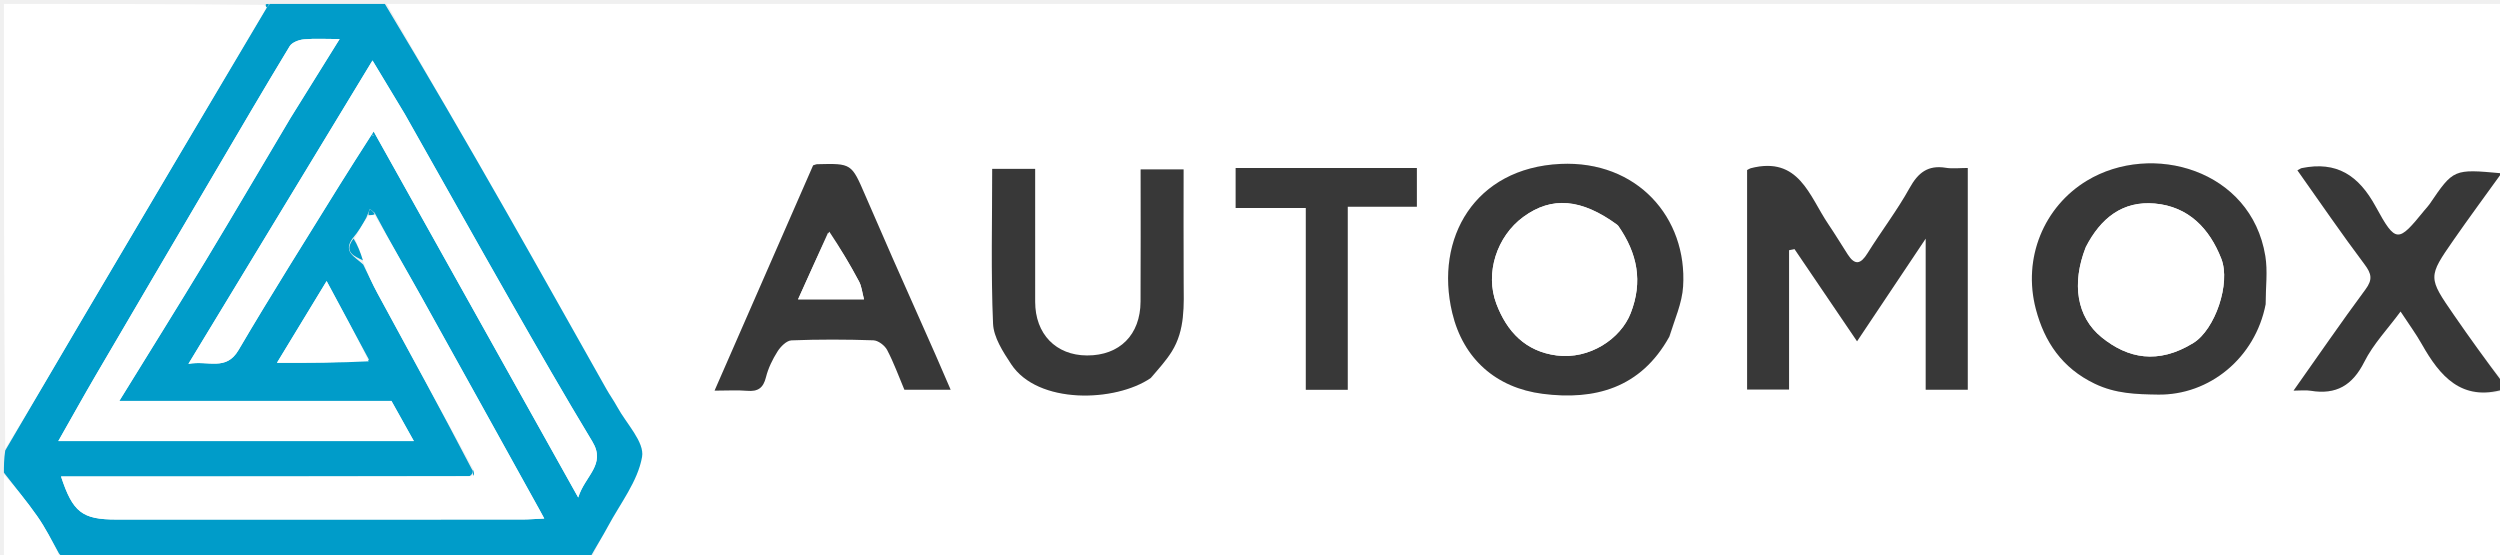
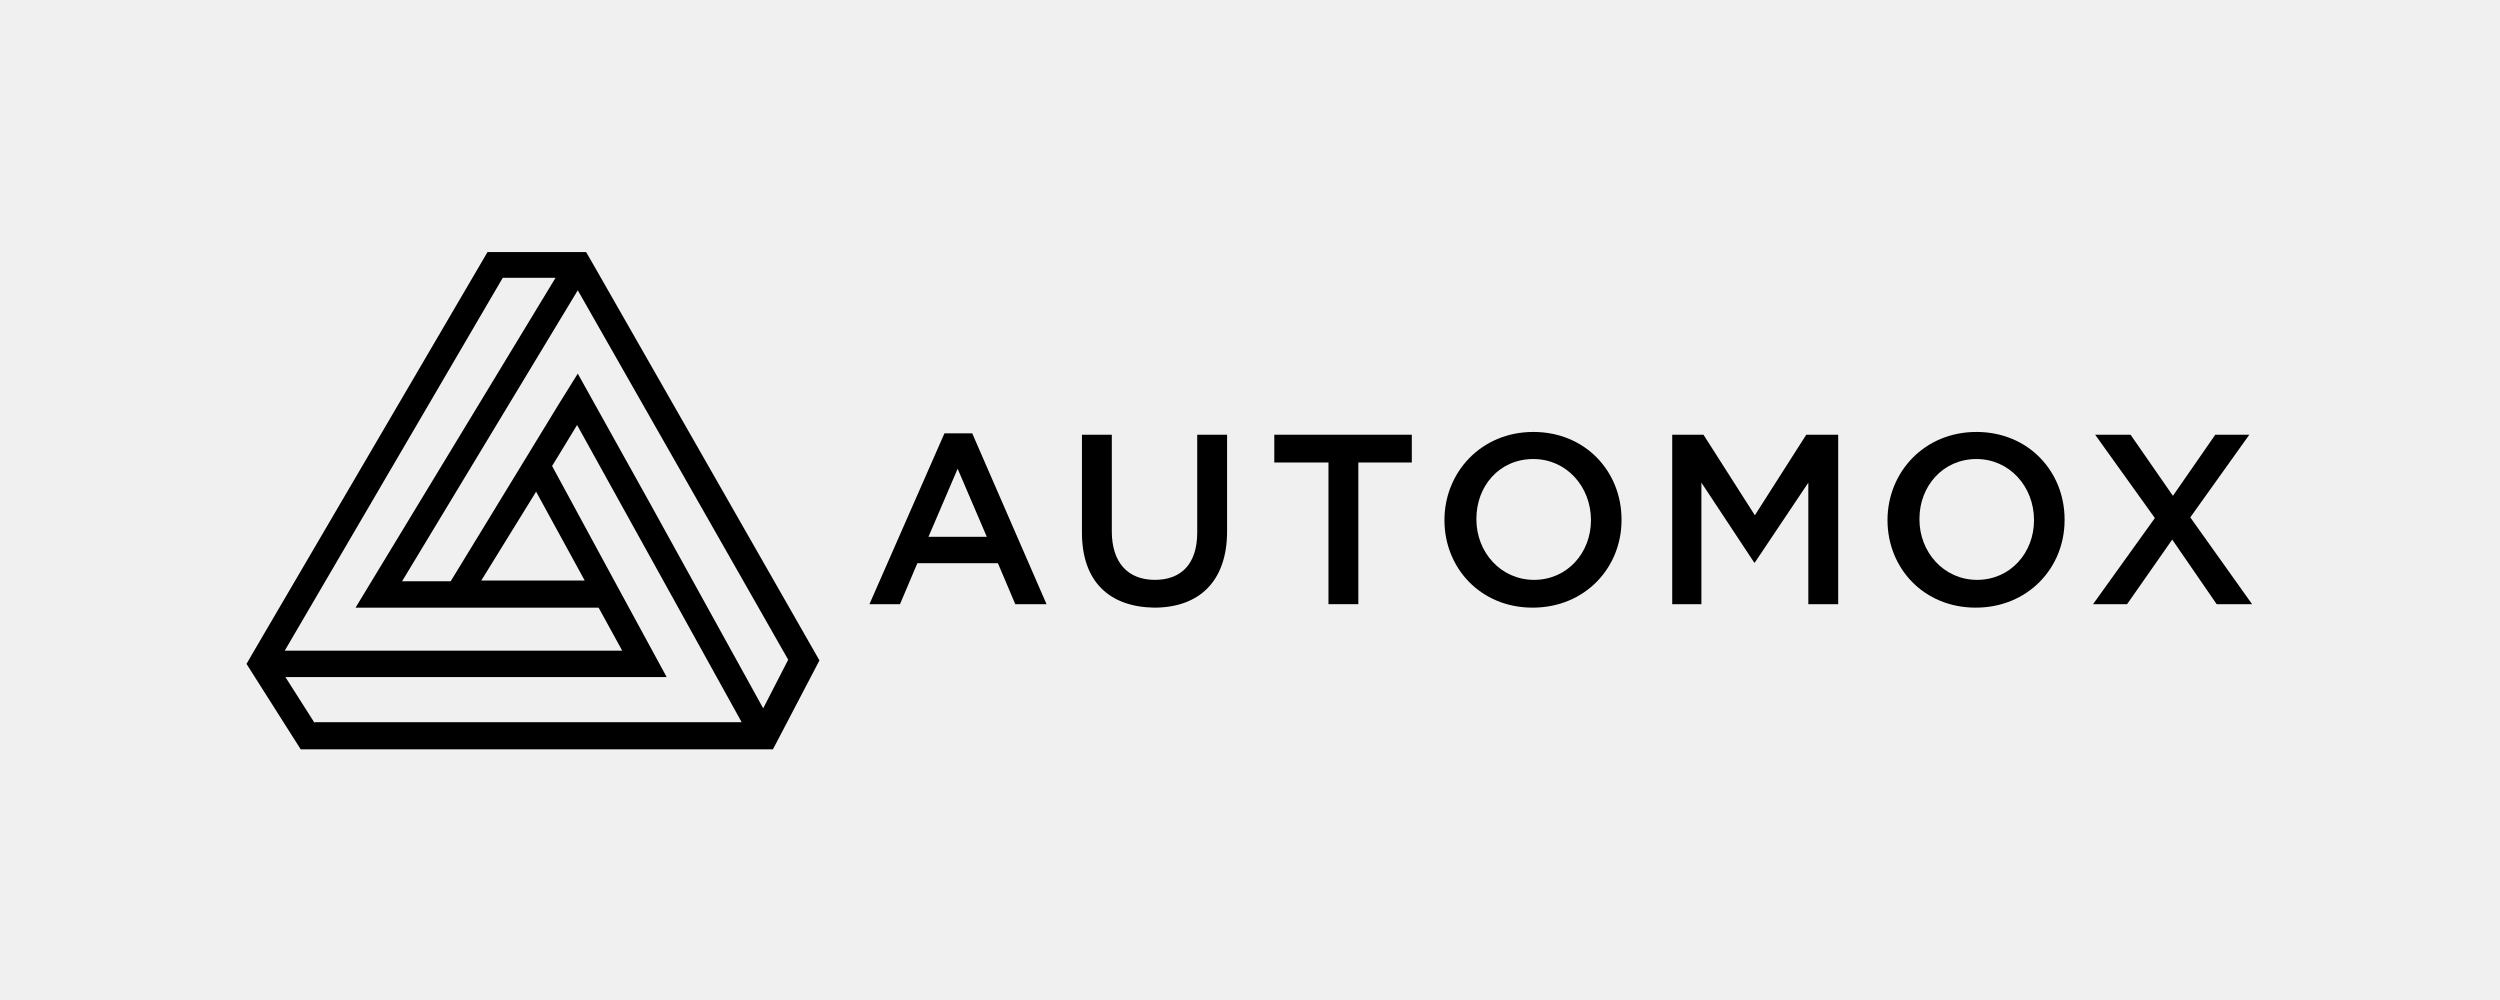
- <svg xmlns="http://www.w3.org/2000/svg" version="1.1" id="Layer_1" x="0px" y="0px" width="100%" viewBox="0 0 640 142" enable-background="new 0 0 640 142" xml:space="preserve">
-   <path fill="#FFFFFF" opacity="1" stroke="none" d=" M641,100   C641,114.322 641,128.643 641,143   C477.979,143 314.958,143 151.568,142.658   C152.682,139.802 154.253,137.335 155.629,134.764   C158.774,128.888 163.278,123.215 164.367,116.961   C165.025,113.181 160.347,108.455 158.016,104.182   C157.161,102.615 156.112,101.155 155.233,99.599   C146.686,84.468 138.217,69.292 129.604,54.197   C119.466,36.429 109.207,18.729 99,1   C279.543,1 460.086,1 641,1   C641,33.02 641,65.041 640.66,97.443   C636.306,92.142 632.242,86.495 628.287,80.772   C621.526,70.989 621.51,70.939 628.159,61.368   C632.073,55.734 636.155,50.216 640.364,44.364   C628.099,43.246 628.102,43.248 621.954,52.285   C621.585,52.828 621.106,53.295 620.69,53.807   C613.927,62.12 613.376,62.422 608.166,52.869   C603.809,44.882 598.218,41.216 589.259,43.032   C589.001,43.084 588.771,43.274 588.136,43.602   C593.875,51.7 599.424,59.825 605.329,67.684   C607.136,70.09 607.435,71.568 605.568,74.092   C599.353,82.491 593.434,91.109 587.148,100   C588.923,100 590.252,99.821 591.518,100.03   C598.033,101.107 602.22,98.692 605.252,92.649   C607.547,88.074 611.258,84.209 614.546,79.748   C616.65,82.957 618.481,85.436 619.984,88.099   C624.622,96.316 630.149,102.817 641,100  M458,74.541   C458,71.046 458,67.55 458,64.054   C458.466,63.96 458.931,63.866 459.397,63.772   C464.662,71.535 469.928,79.298 475.404,87.373   C481.29,78.568 486.731,70.43 492.977,61.087   C492.977,74.88 492.977,87.235 492.977,99.766   C496.826,99.766 500.223,99.766 503.748,99.766   C503.748,80.799 503.748,62.068 503.748,43   C501.702,43 499.865,43.238 498.112,42.954   C493.571,42.218 491.054,44.178 488.866,48.12   C485.65,53.916 481.579,59.231 478.063,64.87   C476.332,67.646 474.858,67.998 473.021,65.146   C471.354,62.557 469.762,59.918 468.035,57.37   C463.173,50.193 460.541,39.884 448.206,43.064   C447.911,43.14 447.647,43.337 447.258,43.534   C447.258,62.211 447.258,80.942 447.258,99.719   C450.921,99.719 454.319,99.719 458,99.719   C458,91.472 458,83.501 458,74.541  M580.009,77.462   C580.009,73.475 580.554,69.398 579.918,65.515   C576.293,43.371 550.837,36.241 534.26,46.248   C523.267,52.884 517.716,66.066 521.193,79.186   C523.395,87.496 527.87,94.212 536.271,98.239   C541.639,100.812 546.91,100.93 552.453,101.014   C565.581,101.213 577.344,91.646 580.009,77.462  M427.599,85.91   C428.732,81.734 430.602,77.604 430.872,73.373   C431.996,55.704 419.087,41.038 399.46,41.965   C377.593,42.997 367.204,60.926 371.771,80.081   C374.573,91.835 382.96,99.295 394.972,100.825   C408.189,102.508 420.025,99.418 427.599,85.91  M235.445,81.952   C230.794,71.305 226.108,60.672 221.503,50.005   C217.977,41.84 218.021,41.818 209.214,42.038   C208.897,42.046 208.584,42.21 208.159,42.333   C199.824,61.384 191.461,80.499 182.929,100   C186.281,100 188.793,99.831 191.272,100.045   C194.027,100.284 195.4,99.335 196.086,96.561   C196.66,94.245 197.772,91.979 199.056,89.951   C199.839,88.714 201.368,87.18 202.614,87.131   C209.601,86.86 216.607,86.879 223.596,87.116   C224.826,87.157 226.504,88.437 227.113,89.598   C228.821,92.854 230.079,96.347 231.522,99.766   C235.25,99.766 239.008,99.766 243.363,99.766   C240.771,93.756 238.356,88.157 235.445,81.952  M294.9,96.606   C296.599,94.419 298.495,92.356 299.957,90.021   C303.446,84.447 303.047,78.145 303.014,71.919   C302.962,62.328 303,52.736 303,43.365   C298.917,43.365 295.517,43.365 292,43.365   C292,54.889 292.045,66.048 291.985,77.207   C291.94,85.736 286.614,91.029 278.277,91   C270.311,90.972 265.009,85.504 265.002,77.279   C264.993,65.991 265,54.704 265,43.235   C261.174,43.235 257.776,43.235 254.002,43.235   C254.002,56.593 253.67,69.733 254.221,82.836   C254.37,86.378 256.785,90.076 258.867,93.237   C265.687,103.592 285.52,102.968 294.9,96.606  M325.536,43   C322.428,43 319.32,43 316.323,43   C316.323,46.669 316.323,49.737 316.323,53.24   C322.381,53.24 328.124,53.24 334.284,53.24   C334.284,69.096 334.284,84.503 334.284,99.788   C338.017,99.788 341.302,99.788 345.025,99.788   C345.025,84.179 345.025,68.775 345.025,52.932   C351.205,52.932 356.952,52.932 362.719,52.932   C362.719,49.412 362.719,46.346 362.719,43   C350.468,43 338.496,43 325.536,43  z" />
-   <path fill="#009CC9" opacity="1" stroke="none" d=" M98.531,1   C109.207,18.729 119.466,36.429 129.604,54.197   C138.217,69.292 146.686,84.468 155.233,99.599   C156.112,101.155 157.161,102.615 158.016,104.182   C160.347,108.455 165.025,113.181 164.367,116.961   C163.278,123.215 158.774,128.888 155.629,134.764   C154.253,137.335 152.682,139.802 151.1,142.658   C106.312,143 61.625,143 16.384,142.795   C15.67,142.328 15.449,142.138 15.09,141.661   C13.206,138.25 11.577,135.072 9.548,132.173   C6.862,128.335 3.864,124.714 1,121   C1,119.286 1,117.571 1.338,115.329   C8.146,103.745 14.582,92.67 21.091,81.638   C36.765,55.075 52.473,28.532 68.356,1.865   C68.773,1.546 68.925,1.296 69,1   C78.688,1 88.375,1 98.531,1  M120.072,121.976   C85.274,121.976 50.477,121.976 15.619,121.976   C18.636,131.143 21.044,133 29.738,133   C64.385,133 99.031,133.003 133.677,132.99   C135.404,132.989 137.13,132.844 139.331,132.744   C138.705,131.593 138.414,131.047 138.114,130.506   C128.092,112.429 118.095,94.338 108.035,76.283   C104.081,69.187 99.988,62.169 95.911,54.493   C95.504,54.154 95.097,53.816 94.69,53.477   C94.474,54.023 94.258,54.569 93.768,55.743   C92.79,57.496 91.812,59.248 90.181,61.129   C87.844,64.541 90.719,65.598 92.988,67.728   C94.207,70.196 95.345,72.708 96.658,75.125   C104.764,90.058 112.91,104.969 121.013,120.536   C121.008,120.968 121.004,121.401 120.072,121.976  M74.478,30.039   C78.553,23.486 82.629,16.934 86.94,10.001   C83.409,10.001 80.561,9.821 77.754,10.082   C76.483,10.201 74.745,10.862 74.151,11.843   C67.491,22.836 61.004,33.933 54.489,45.014   C44.511,61.984 34.529,78.952 24.589,95.944   C21.38,101.428 18.298,106.985 14.924,112.919   C45.718,112.919 75.532,112.919 105.951,112.919   C103.989,109.406 102.204,106.21 100.21,102.64   C77.179,102.64 54.166,102.64 30.542,102.64   C38.178,90.251 45.502,78.546 52.644,66.731   C59.877,54.765 66.931,42.69 74.478,30.039  M103.525,29.042   C100.934,24.738 98.342,20.433 95.36,15.479   C79.636,41.395 64.191,66.851 48.234,93.152   C53.377,92.223 57.862,95.075 61.067,89.612   C69.375,75.453 78.163,61.577 86.791,47.606   C89.387,43.402 92.086,39.262 95.656,33.65   C113.456,65.503 130.428,95.874 148.022,127.36   C149.751,121.767 155.213,118.95 151.648,113.054   C144.5,101.233 137.626,89.244 130.781,77.243   C121.762,61.427 112.879,45.532 103.525,29.042  M94.477,92.114   C91.017,85.692 87.557,79.27 83.616,71.953   C79.071,79.433 75.104,85.96 70.896,92.885   C79.331,92.885 86.818,92.885 94.477,92.114  z" />
-   <path fill="#FFFFFF" opacity="1" stroke="none" d=" M68.167,1.981   C52.473,28.532 36.765,55.075 21.091,81.638   C14.582,92.67 8.146,103.745 1.338,114.9   C1,77.092 1,39.184 1,1   C23.02,1 45.041,1 67.544,1.25   C68.072,1.661 68.119,1.821 68.167,1.981  z" />
-   <path fill="#383838" opacity="1" stroke="none" d=" M641,99.667   C630.149,102.817 624.622,96.316 619.984,88.099   C618.481,85.436 616.65,82.957 614.546,79.748   C611.258,84.209 607.547,88.074 605.252,92.649   C602.22,98.692 598.033,101.107 591.518,100.03   C590.252,99.821 588.923,100 587.148,100   C593.434,91.109 599.353,82.491 605.568,74.092   C607.435,71.568 607.136,70.09 605.329,67.684   C599.424,59.825 593.875,51.7 588.136,43.602   C588.771,43.274 589.001,43.084 589.259,43.032   C598.218,41.216 603.809,44.882 608.166,52.869   C613.376,62.422 613.927,62.12 620.69,53.807   C621.106,53.295 621.585,52.828 621.954,52.285   C628.102,43.248 628.099,43.246 640.364,44.364   C636.155,50.216 632.073,55.734 628.159,61.368   C621.51,70.939 621.526,70.989 628.287,80.772   C632.242,86.495 636.306,92.142 640.66,97.912   C641,98.444 641,98.889 641,99.667  z" />
-   <path fill="#FFFFFF" opacity="1" stroke="none" d=" M1,121.469   C3.864,124.714 6.862,128.335 9.548,132.173   C11.577,135.072 13.206,138.25 15.019,141.901   C15.016,142.666 15.008,142.833 15,143   C10.391,143 5.782,143 1,143   C1,135.98 1,128.959 1,121.469  z" />
-   <path fill="#009CC9" opacity="1" stroke="none" d=" M68.356,1.865   C68.119,1.821 68.072,1.661 68.012,1.25   C68,1 68.5,1 68.75,1   C68.925,1.296 68.773,1.546 68.356,1.865  z" />
-   <path fill="#009CC9" opacity="1" stroke="none" d=" M15.25,143   C15.008,142.833 15.016,142.666 15.096,142.259   C15.449,142.138 15.67,142.328 15.915,142.795   C16,143 15.5,143 15.25,143  z" />
-   <path fill="#383838" opacity="1" stroke="none" d=" M458,75.036   C458,83.501 458,91.472 458,99.719   C454.319,99.719 450.921,99.719 447.258,99.719   C447.258,80.942 447.258,62.211 447.258,43.534   C447.647,43.337 447.911,43.14 448.206,43.064   C460.541,39.884 463.173,50.193 468.035,57.37   C469.762,59.918 471.354,62.557 473.021,65.146   C474.858,67.998 476.332,67.646 478.063,64.87   C481.579,59.231 485.65,53.916 488.866,48.12   C491.054,44.178 493.571,42.218 498.112,42.954   C499.865,43.238 501.702,43 503.748,43   C503.748,62.068 503.748,80.799 503.748,99.766   C500.223,99.766 496.826,99.766 492.977,99.766   C492.977,87.235 492.977,74.88 492.977,61.087   C486.731,70.43 481.29,78.568 475.404,87.373   C469.928,79.298 464.662,71.535 459.397,63.772   C458.931,63.866 458.466,63.96 458,64.054   C458,67.55 458,71.046 458,75.036  z" />
-   <path fill="#383838" opacity="1" stroke="none" d=" M580.005,77.893   C577.344,91.646 565.581,101.213 552.453,101.014   C546.91,100.93 541.639,100.812 536.271,98.239   C527.87,94.212 523.395,87.496 521.193,79.186   C517.716,66.066 523.267,52.884 534.26,46.248   C550.837,36.241 576.293,43.371 579.918,65.515   C580.554,69.398 580.009,73.475 580.005,77.893  M533.873,63.608   C530.354,72.523 531.569,81.12 538.024,86.35   C544.702,91.76 552.43,93.37 561.475,87.816   C567.054,84.39 571.115,72.513 568.653,66.232   C565.617,58.487 560.272,52.888 551.65,52.11   C543.453,51.37 537.78,55.77 533.873,63.608  z" />
-   <path fill="#383838" opacity="1" stroke="none" d=" M427.336,86.196   C420.025,99.418 408.189,102.508 394.972,100.825   C382.96,99.295 374.573,91.835 371.771,80.081   C367.204,60.926 377.593,42.997 399.46,41.965   C419.087,41.038 431.996,55.704 430.872,73.373   C430.602,77.604 428.732,81.734 427.336,86.196  M414.013,57.523   C404.837,50.818 397.272,50.192 389.972,55.533   C383.203,60.486 380.091,69.912 383.074,77.784   C385.761,84.875 390.496,89.952 398.508,90.996   C406.845,92.083 414.882,86.799 417.466,80.146   C420.583,72.121 419.252,64.924 414.013,57.523  z" />
-   <path fill="#383838" opacity="1" stroke="none" d=" M235.693,82.255   C238.356,88.157 240.771,93.756 243.363,99.766   C239.008,99.766 235.25,99.766 231.522,99.766   C230.079,96.347 228.821,92.854 227.113,89.598   C226.504,88.437 224.826,87.157 223.596,87.116   C216.607,86.879 209.601,86.86 202.614,87.131   C201.368,87.18 199.839,88.714 199.056,89.951   C197.772,91.979 196.66,94.245 196.086,96.561   C195.4,99.335 194.027,100.284 191.272,100.045   C188.793,99.831 186.281,100 182.929,100   C191.461,80.499 199.824,61.384 208.159,42.333   C208.584,42.21 208.897,42.046 209.214,42.038   C218.021,41.818 217.977,41.84 221.503,50.005   C226.108,60.672 230.794,71.305 235.693,82.255  M211.994,59.533   C209.421,65.253 206.848,70.973 204.304,76.628   C210.19,76.628 215.537,76.628 221.184,76.628   C220.705,74.824 220.584,73.317 219.931,72.093   C217.585,67.7 215.059,63.402 211.994,59.533  z" />
-   <path fill="#383838" opacity="1" stroke="none" d=" M294.569,96.787   C285.52,102.968 265.687,103.592 258.867,93.237   C256.785,90.076 254.37,86.378 254.221,82.836   C253.67,69.733 254.002,56.593 254.002,43.235   C257.776,43.235 261.174,43.235 265,43.235   C265,54.704 264.993,65.991 265.002,77.279   C265.009,85.504 270.311,90.972 278.277,91   C286.614,91.029 291.94,85.736 291.985,77.207   C292.045,66.048 292,54.889 292,43.365   C295.517,43.365 298.917,43.365 303,43.365   C303,52.736 302.962,62.328 303.014,71.919   C303.047,78.145 303.446,84.447 299.957,90.021   C298.495,92.356 296.599,94.419 294.569,96.787  z" />
-   <path fill="#383838" opacity="1" stroke="none" d=" M326.03,43   C338.496,43 350.468,43 362.719,43   C362.719,46.346 362.719,49.412 362.719,52.932   C356.952,52.932 351.205,52.932 345.025,52.932   C345.025,68.775 345.025,84.179 345.025,99.788   C341.302,99.788 338.017,99.788 334.284,99.788   C334.284,84.503 334.284,69.096 334.284,53.24   C328.124,53.24 322.381,53.24 316.323,53.24   C316.323,49.737 316.323,46.669 316.323,43   C319.32,43 322.428,43 326.03,43  z" />
-   <path fill="#FFFFFF" opacity="1" stroke="none" d=" M121.042,119.887   C112.91,104.969 104.764,90.058 96.658,75.125   C95.345,72.708 94.207,70.196 92.975,67.003   C92.253,64.519 91.543,62.76 90.833,61.001   C91.812,59.248 92.79,57.496 94.223,55.381   C95.105,55.052 95.532,55.084 95.958,55.115   C99.988,62.169 104.081,69.187 108.035,76.283   C118.095,94.338 128.092,112.429 138.114,130.506   C138.414,131.047 138.705,131.593 139.331,132.744   C137.13,132.844 135.404,132.989 133.677,132.99   C99.031,133.003 64.385,133 29.738,133   C21.044,133 18.636,131.143 15.619,121.976   C50.477,121.976 85.274,121.976 120.844,121.893   C121.425,121.169 121.233,120.528 121.042,119.887  z" />
-   <path fill="#FFFFFF" opacity="1" stroke="none" d=" M74.271,30.351   C66.931,42.69 59.877,54.765 52.644,66.731   C45.502,78.546 38.178,90.251 30.542,102.64   C54.166,102.64 77.179,102.64 100.21,102.64   C102.204,106.21 103.989,109.406 105.951,112.919   C75.532,112.919 45.718,112.919 14.924,112.919   C18.298,106.985 21.38,101.428 24.589,95.944   C34.529,78.952 44.511,61.984 54.489,45.014   C61.004,33.933 67.491,22.836 74.151,11.843   C74.745,10.862 76.483,10.201 77.754,10.082   C80.561,9.821 83.409,10.001 86.94,10.001   C82.629,16.934 78.553,23.486 74.271,30.351  z" />
-   <path fill="#FFFFFF" opacity="1" stroke="none" d=" M103.731,29.357   C112.879,45.532 121.762,61.427 130.781,77.243   C137.626,89.244 144.5,101.233 151.648,113.054   C155.213,118.95 149.751,121.767 148.022,127.36   C130.428,95.874 113.456,65.503 95.656,33.65   C92.086,39.262 89.387,43.402 86.791,47.606   C78.163,61.577 69.375,75.453 61.067,89.612   C57.862,95.075 53.377,92.223 48.234,93.152   C64.191,66.851 79.636,41.395 95.36,15.479   C98.342,20.433 100.934,24.738 103.731,29.357  M95.133,34.55   C95.316,34.627 95.498,34.705 95.681,34.783   C95.631,34.58 95.581,34.377 95.133,34.55  z" />
-   <path fill="#FFFFFF" opacity="1" stroke="none" d=" M94.391,92.5   C86.818,92.885 79.331,92.885 70.896,92.885   C75.104,85.96 79.071,79.433 83.616,71.953   C87.557,79.27 91.017,85.692 94.391,92.5  z" />
-   <path fill="#009CC9" opacity="1" stroke="none" d=" M90.507,61.065   C91.543,62.76 92.253,64.519 92.898,66.639   C90.719,65.598 87.844,64.541 90.507,61.065  z" />
-   <path fill="#009CC9" opacity="1" stroke="none" d=" M95.935,54.804   C95.532,55.084 95.105,55.052 94.36,55.068   C94.258,54.569 94.474,54.023 94.69,53.477   C95.097,53.816 95.504,54.154 95.935,54.804  z" />
-   <path fill="#009CC9" opacity="1" stroke="none" d=" M121.028,120.211   C121.233,120.528 121.425,121.169 121.307,121.822   C121.004,121.401 121.008,120.968 121.028,120.211  z" />
-   <path fill="#FFFFFF" opacity="1" stroke="none" d=" M533.947,63.221   C537.78,55.77 543.453,51.37 551.65,52.11   C560.272,52.888 565.617,58.487 568.653,66.232   C571.115,72.513 567.054,84.39 561.475,87.816   C552.43,93.37 544.702,91.76 538.024,86.35   C531.569,81.12 530.354,72.523 533.947,63.221  z" />
-   <path fill="#FFFFFF" opacity="1" stroke="none" d=" M414.282,57.788   C419.252,64.924 420.583,72.121 417.466,80.146   C414.882,86.799 406.845,92.083 398.508,90.996   C390.496,89.952 385.761,84.875 383.074,77.784   C380.091,69.912 383.203,60.486 389.972,55.533   C397.272,50.192 404.837,50.818 414.282,57.788  z" />
-   <path fill="#FFFFFF" opacity="1" stroke="none" d=" M212.298,59.3   C215.059,63.402 217.585,67.7 219.931,72.093   C220.584,73.317 220.705,74.824 221.184,76.628   C215.537,76.628 210.19,76.628 204.304,76.628   C206.848,70.973 209.421,65.253 212.298,59.3  z" />
-   <path fill="#009CC9" opacity="1" stroke="none" d=" M95.332,34.362   C95.581,34.377 95.631,34.58 95.681,34.783   C95.498,34.705 95.316,34.627 95.332,34.362  z" />
+ <svg xmlns="http://www.w3.org/2000/svg" version="1.1" id="Layer_1" x="0px" y="0px" viewBox="0 0 360 144" style="enable-background:new 0 0 360 144;" xml:space="preserve" width="100%" height="100%">
+   <g>
+     <path d="M136,62.4h4L150.7,87h-4.5l-2.5-5.9h-11.6l-2.5,5.9h-4.4L136,62.4z M142.1,77.3l-4.2-9.8l-4.2,9.8H142.1z" />
+     <path d="M155.8,76.7V62.6h4.3v13.9c0,4.5,2.3,7,6.2,7c3.8,0,6.1-2.3,6.1-6.8V62.6h4.3v13.9c0,7.3-4.1,11-10.5,11   C159.8,87.4,155.8,83.8,155.8,76.7z" />
+     <path d="M191.2,66.6h-7.7v-4h19.8v4h-7.7V87h-4.3V66.6z" />
+     <path d="M208,74.9L208,74.9c0-6.9,5.3-12.7,12.8-12.7c7.5,0,12.7,5.7,12.7,12.6v0.1c0,6.9-5.3,12.6-12.8,12.6   C213.2,87.5,208,81.8,208,74.9z M229.1,74.9L229.1,74.9c0-4.8-3.5-8.8-8.3-8.8c-4.9,0-8.2,3.9-8.2,8.6v0.1c0,4.7,3.5,8.7,8.3,8.7   C225.7,83.5,229.1,79.6,229.1,74.9z" />
+     <path d="M240.7,62.6h4.6l7.4,11.6l7.4-11.6h4.6V87h-4.3V69.5L252.7,81h-0.1l-7.6-11.5V87h-4.2V62.6z" />
+     <path d="M271.8,74.9L271.8,74.9c0-6.9,5.3-12.7,12.8-12.7c7.5,0,12.7,5.7,12.7,12.6v0.1c0,6.9-5.3,12.6-12.8,12.6   S271.8,81.8,271.8,74.9z M292.9,74.9L292.9,74.9c0-4.8-3.5-8.8-8.3-8.8s-8.2,3.9-8.2,8.6v0.1c0,4.7,3.5,8.7,8.3,8.7   C289.5,83.5,292.9,79.6,292.9,74.9z" />
+     <path d="M310.3,74.6l-8.6-12h5.1l6.1,8.8l6.1-8.8h4.9l-8.5,11.9l8.9,12.5h-5.1l-6.4-9.3l-6.5,9.3h-4.9L310.3,74.6z" />
+   </g>
+   <g>
+     <path d="M85.5,38.2l-1.1-1.9h-2.2h-12L36.6,93.7l-1.1,1.9l1.2,1.9l6.6,10.4h65.7h2.3l1-1.9l5.7-10.9L85.5,38.2z M72.4,40h7.6   L51.2,87.5l15.8,0l0,0l19.2,0l3.4,6.2H41L72.4,40z M77.2,70.8l7,12.8l-14.9,0L77.2,70.8z M45.3,104.1l-4.2-6.6H96l-7.5-13.8h0   l-9-16.6l0.8-1.3l2.8-4.6L98,88.1l8.8,15.9H45.3z M109.9,102L93.5,72.3L83.2,53.8l-2.8,4.5L64.9,83.7l-7,0l25.3-41.9l30.3,53.2   L109.9,102z" />
+   </g>
</svg>
